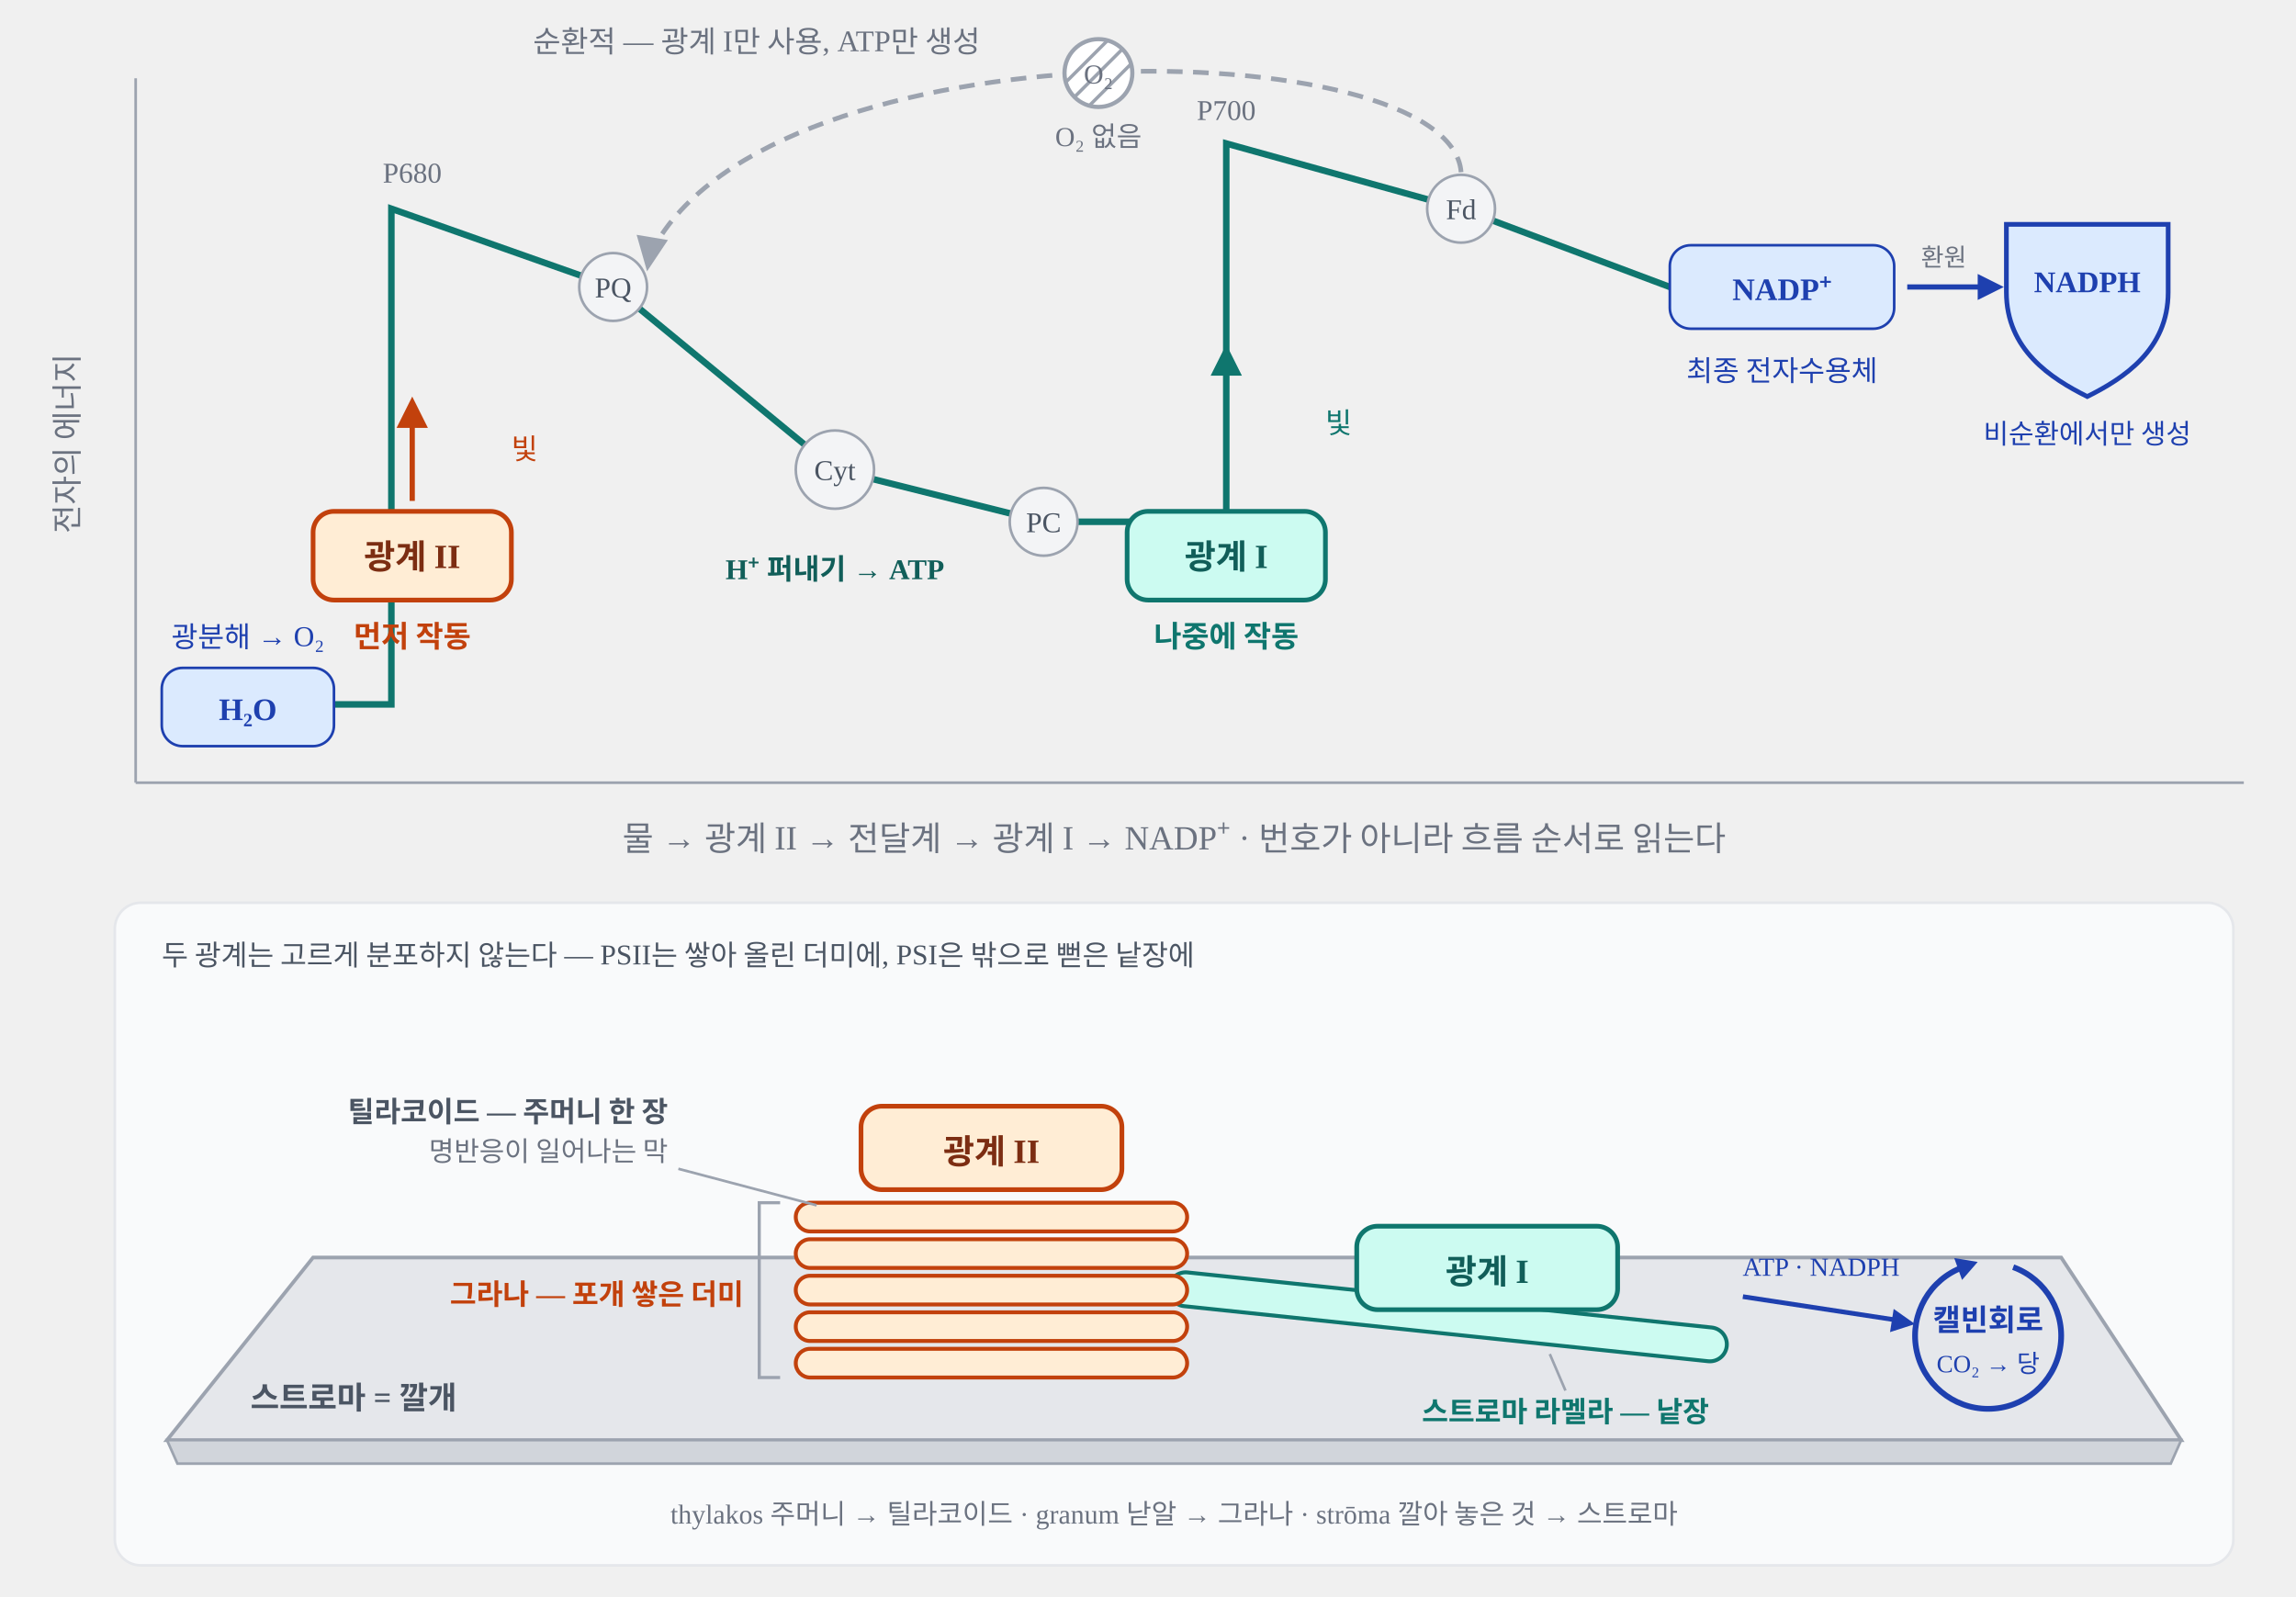
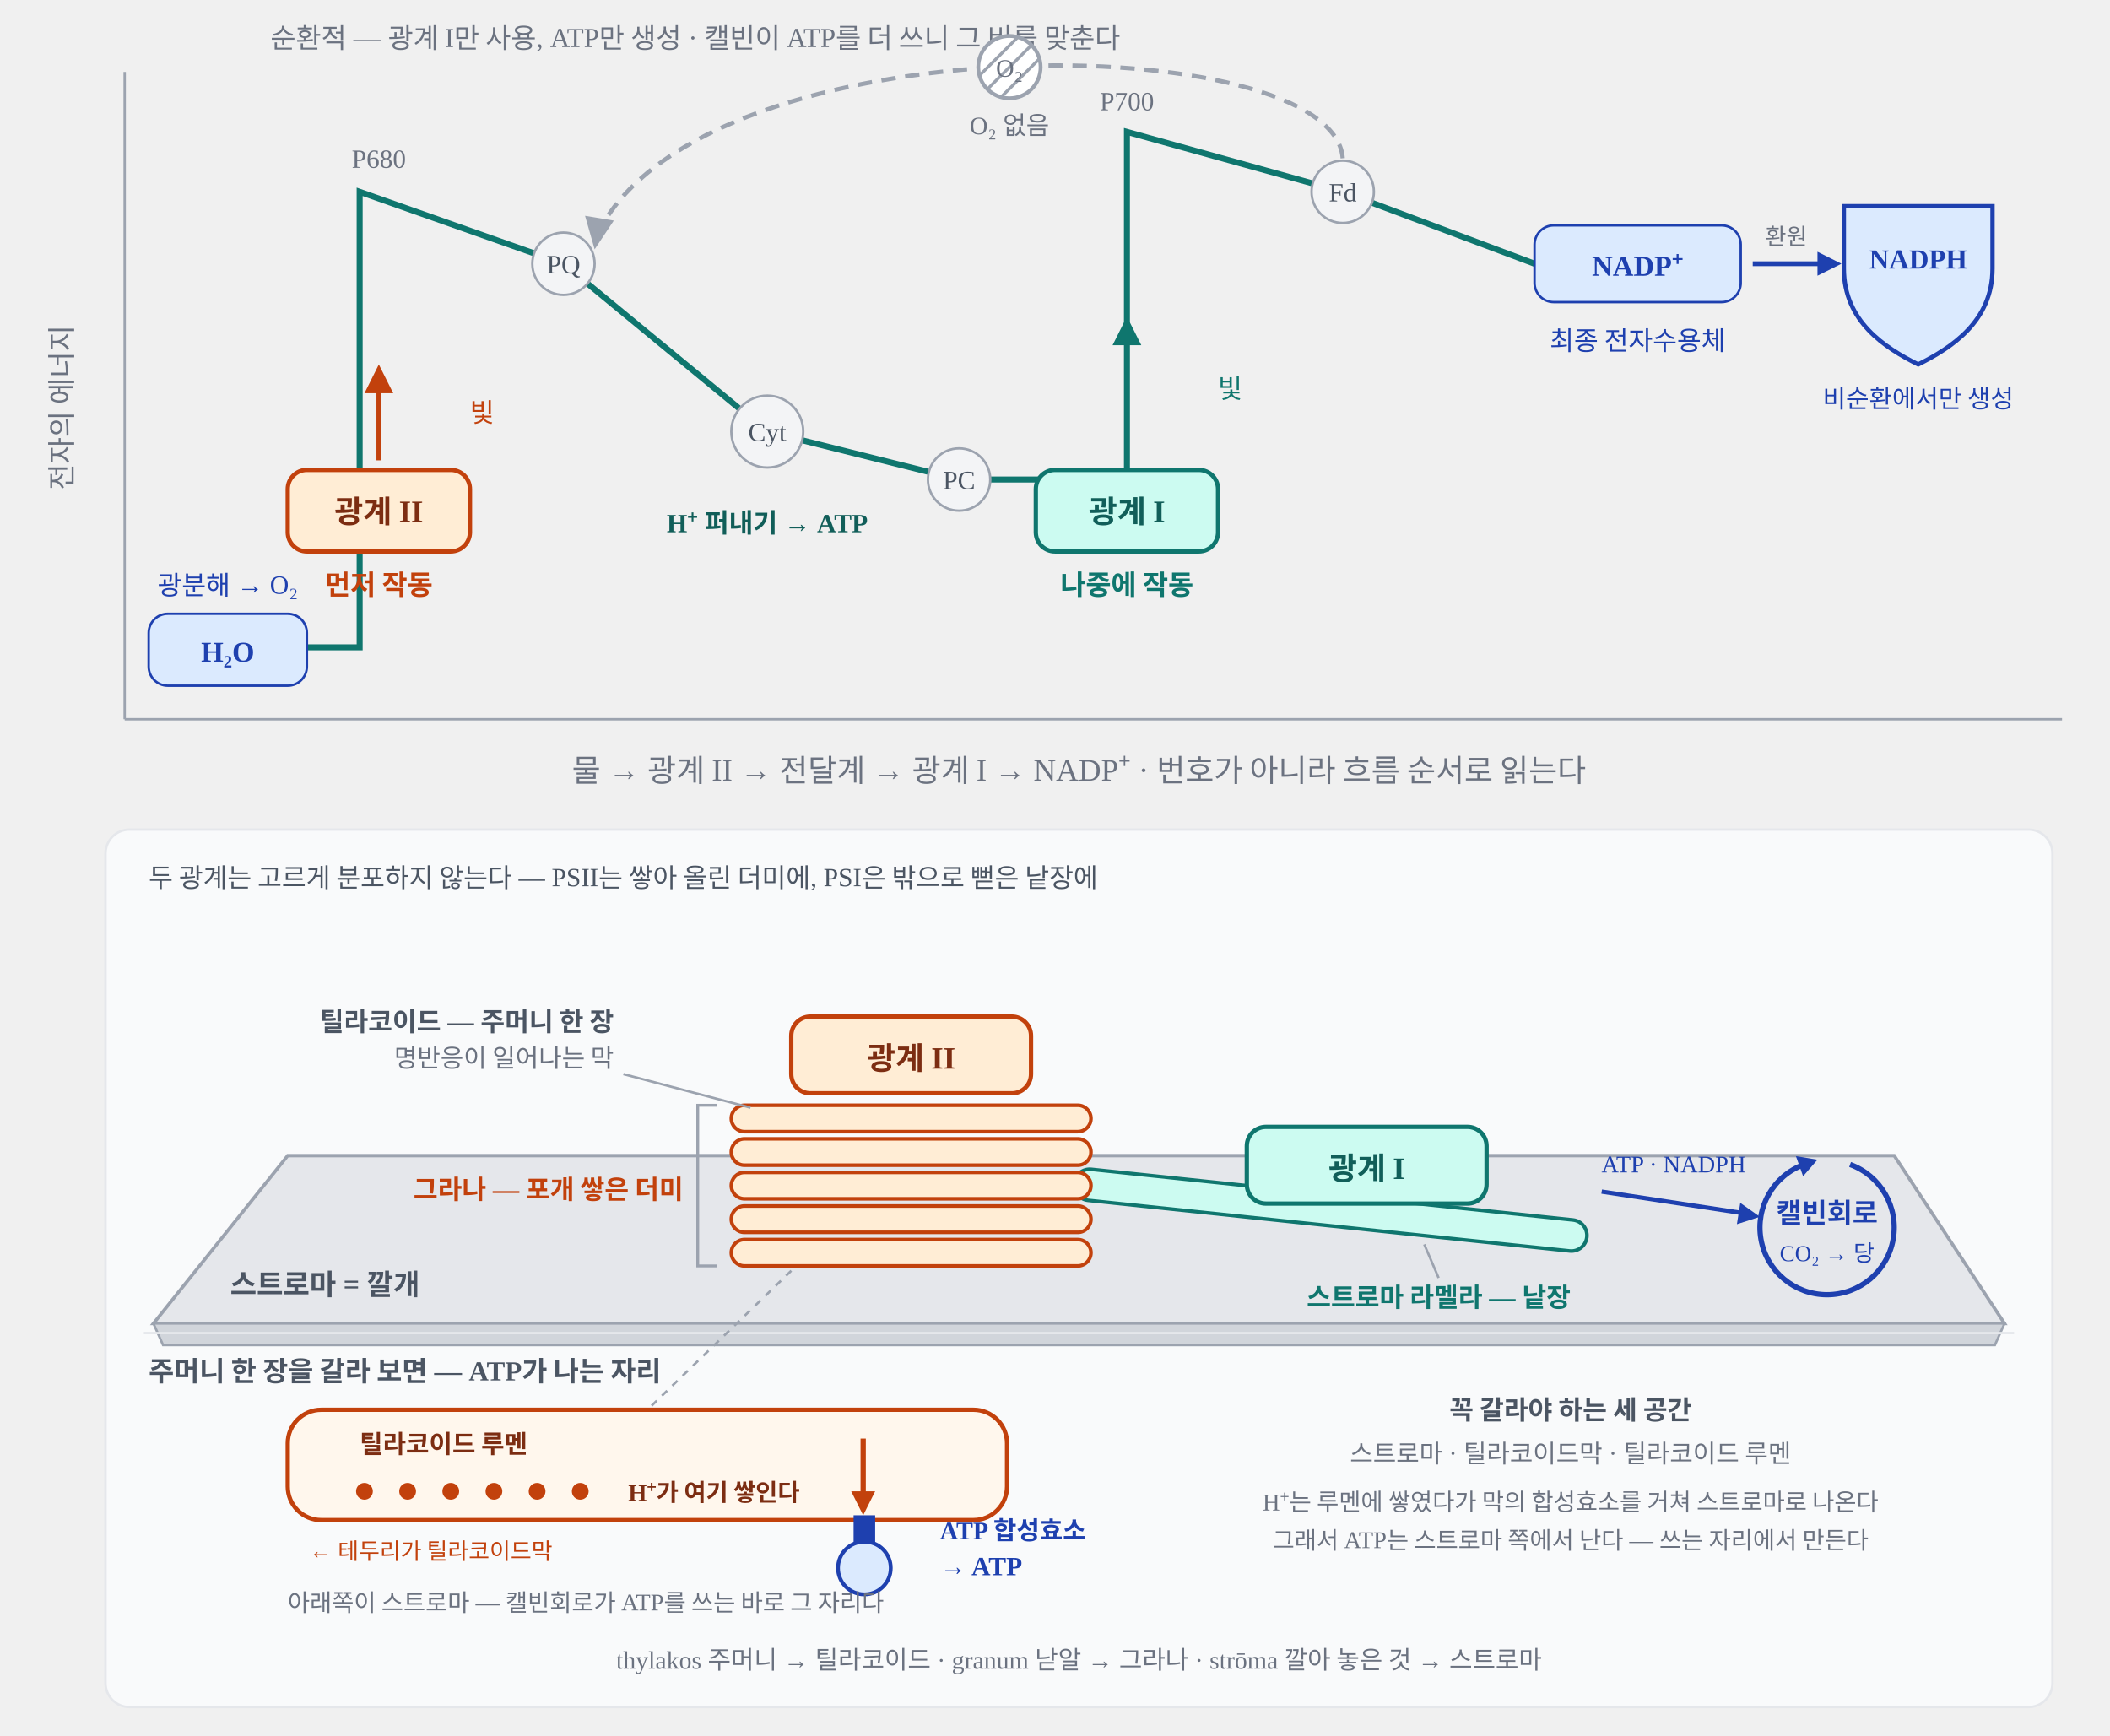
- <svg viewBox="0 0 880 612" role="img" aria-labelledby="t3 d3d">
+ <svg viewBox="0 0 880 724" role="img" aria-labelledby="t3 d3d">
  <line x1="52" y1="30" x2="52" y2="300" stroke="#9CA3AF" />
  <text x="30" y="170" font-size="12" fill="#6B7280" transform="rotate(-90 30 170)" text-anchor="middle">전자의 에너지</text>
  <line x1="52" y1="300" x2="860" y2="300" stroke="#9CA3AF" />
  <polyline points="95,270 150,270 150,80 235,110 320,180 400,200 470,200 470,55 560,80 640,110 700,110" fill="none" stroke="#0F766E" stroke-width="2.5" />
  <rect x="62" y="256" width="66" height="30" rx="8" fill="#DBEAFE" stroke="#1E40AF" />
  <text x="95" y="276" text-anchor="middle" font-size="12" font-weight="700" fill="#1E40AF">H₂O</text>
  <text x="95" y="248" text-anchor="middle" font-size="11" fill="#1E40AF">광분해 → O₂</text>
  <rect x="120" y="196" width="76" height="34" rx="8" fill="#FFEDD5" stroke="#C2410C" stroke-width="1.8" />
  <text x="158" y="218" text-anchor="middle" font-size="13" font-weight="700" fill="#7C2D12">광계 II</text>
  <text x="158" y="248" text-anchor="middle" font-size="11.5" font-weight="700" fill="#C2410C">먼저 작동</text>
  <text x="158" y="70" text-anchor="middle" font-size="11" fill="#6B7280">P680</text>
  <g stroke="#C2410C" stroke-width="2">
    <line x1="158" y1="192" x2="158" y2="160" />
  </g>
  <polygon points="158,152 152,164 164,164" fill="#C2410C" />
  <text x="196" y="176" font-size="11" fill="#C2410C">빛</text>
  <g font-size="11" fill="#4B5563" text-anchor="middle">
    <circle cx="235" cy="110" r="13" fill="#F3F4F6" stroke="#9CA3AF" />
    <text x="235" y="114">PQ</text>
    <circle cx="320" cy="180" r="15" fill="#F3F4F6" stroke="#9CA3AF" />
    <text x="320" y="184">Cyt</text>
    <circle cx="400" cy="200" r="13" fill="#F3F4F6" stroke="#9CA3AF" />
    <text x="400" y="204">PC</text>
  </g>
  <text x="320" y="222" text-anchor="middle" font-size="11" font-weight="700" fill="#115E59">H⁺ 퍼내기 → ATP</text>
  <rect x="432" y="196" width="76" height="34" rx="8" fill="#CCFBF1" stroke="#0F766E" stroke-width="1.8" />
  <text x="470" y="218" text-anchor="middle" font-size="13" font-weight="700" fill="#115E59">광계 I</text>
  <text x="470" y="248" text-anchor="middle" font-size="11.5" font-weight="700" fill="#0F766E">나중에 작동</text>
  <text x="470" y="46" text-anchor="middle" font-size="11" fill="#6B7280">P700</text>
  <g stroke="#0F766E" stroke-width="2">
    <line x1="470" y1="192" x2="470" y2="140" />
  </g>
  <polygon points="470,132 464,144 476,144" fill="#0F766E" />
  <text x="508" y="166" font-size="11" fill="#0F766E">빛</text>
  <circle cx="560" cy="80" r="13" fill="#F3F4F6" stroke="#9CA3AF" />
  <text x="560" y="84" text-anchor="middle" font-size="11" fill="#4B5563">Fd</text>
  <rect x="640" y="94" width="86" height="32" rx="8" fill="#DBEAFE" stroke="#1E40AF" />
  <text x="683" y="115" text-anchor="middle" font-size="12" font-weight="700" fill="#1E40AF">NADP⁺</text>
  <text x="683" y="146" text-anchor="middle" font-size="11" fill="#1E40AF">최종 전자수용체</text>
  <line x1="731" y1="110" x2="759" y2="110" stroke="#1E40AF" stroke-width="2" />
  <polygon points="768,110 758,105 758,115" fill="#1E40AF" />
  <text x="745" y="102" text-anchor="middle" font-size="9.5" fill="#6B7280">환원</text>
  <path d="M 769 86 L 831 86 L 831 112 C 831 134, 814 145, 800 152 C 786 145, 769 134, 769 112 Z" fill="#DBEAFE" stroke="#1E40AF" stroke-width="1.8" />
  <text x="800" y="112" text-anchor="middle" font-size="11.5" font-weight="700" fill="#1E40AF">NADPH</text>
  <text x="800" y="170" text-anchor="middle" font-size="10.5" fill="#1E40AF">비순환에서만 생성</text>
  <path d="M 560 66 C 556 12, 296 8, 250 96" fill="none" stroke="#9CA3AF" stroke-width="1.8" stroke-dasharray="6 4" />
  <polygon points="248,104 256,92 244,90" fill="#9CA3AF" />
-   <text x="290" y="20" text-anchor="middle" font-size="11.5" fill="#6B7280">순환적 — 광계 I만 사용, ATP만 생성</text>
+   <text x="290" y="20" text-anchor="middle" font-size="11.5" fill="#6B7280">순환적 — 광계 I만 사용, ATP만 생성 · 캘빈이 ATP를 더 쓰니 그 비를 맞춘다</text>
  <clipPath id="cxo2d3">
    <circle cx="421" cy="28" r="13" />
  </clipPath>
  <circle cx="421" cy="28" r="13" fill="#FFFFFF" stroke="#9CA3AF" stroke-width="1.6" />
  <g clip-path="url(#cxo2d3)" stroke="#9CA3AF" stroke-width="1.3">
    <line x1="406" y1="43" x2="436" y2="13" />
    <line x1="406" y1="34" x2="427" y2="13" />
    <line x1="415" y1="43" x2="436" y2="22" />
  </g>
  <text x="421" y="32" text-anchor="middle" font-size="10.5" fill="#6B7280">O₂</text>
  <text x="421" y="56" text-anchor="middle" font-size="10.5" fill="#6B7280">O₂ 없음</text>
  <text x="450" y="326" text-anchor="middle" font-size="13" fill="#6B7280">물 → 광계 II → 전달계 → 광계 I → NADP⁺ · 번호가 아니라 흐름 순서로 읽는다</text>
-   <rect x="44" y="346" width="812" height="254" rx="10" fill="#F9FAFB" stroke="#E5E7EB" />
+   <rect x="44" y="346" width="812" height="366" rx="10" fill="#F9FAFB" stroke="#E5E7EB" />
  <text x="62" y="370" font-size="11" fill="#4B5563">두 광계는 고르게 분포하지 않는다 — PSII는 쌓아 올린 더미에, PSI은 밖으로 뻗은 낱장에</text>
  <path d="M 120 482 L 790 482 L 836 552 L 64 552 Z" fill="#E5E7EB" stroke="#9CA3AF" stroke-width="1.4" />
  <path d="M 64 552 L 836 552 L 832 561 L 68 561 Z" fill="#D1D5DB" stroke="#9CA3AF" stroke-width="1" />
  <text x="96" y="540" font-size="12" font-weight="700" fill="#4B5563">스트로마 = 깔개</text>
  <rect x="448" y="487" width="215" height="13" rx="6.5" transform="rotate(6 448 493.5)" fill="#CCFBF1" stroke="#0F766E" stroke-width="1.5" />
  <g fill="#FFEDD5" stroke="#C2410C" stroke-width="1.5">
    <rect x="305" y="517" width="150" height="11" rx="5.5" />
    <rect x="305" y="503" width="150" height="11" rx="5.5" />
    <rect x="305" y="489" width="150" height="11" rx="5.5" />
    <rect x="305" y="475" width="150" height="11" rx="5.5" />
    <rect x="305" y="461" width="150" height="11" rx="5.5" />
  </g>
  <path d="M 299 461 L 291 461 L 291 528 L 299 528" fill="none" stroke="#9CA3AF" stroke-width="1.2" />
  <text x="285" y="500" text-anchor="end" font-size="11" font-weight="700" fill="#C2410C">그라나 — 포개 쌓은 더미</text>
  <line x1="260" y1="448" x2="313" y2="462" stroke="#9CA3AF" stroke-width="1" />
  <text x="256" y="430" text-anchor="end" font-size="11" font-weight="700" fill="#4B5563">틸라코이드 — 주머니 한 장</text>
  <text x="256" y="445" text-anchor="end" font-size="10.5" fill="#6B7280">명반응이 일어나는 막</text>
  <rect x="330" y="424" width="100" height="32" rx="8" fill="#FFEDD5" stroke="#C2410C" stroke-width="1.8" />
  <text x="380" y="446" text-anchor="middle" font-size="13" font-weight="700" fill="#7C2D12">광계 II</text>
  <rect x="520" y="470" width="100" height="32" rx="8" fill="#CCFBF1" stroke="#0F766E" stroke-width="1.8" />
  <text x="570" y="492" text-anchor="middle" font-size="13" font-weight="700" fill="#115E59">광계 I</text>
  <line x1="600" y1="533" x2="594" y2="519" stroke="#9CA3AF" stroke-width="1" />
  <text x="600" y="545" text-anchor="middle" font-size="11" font-weight="700" fill="#0F766E">스트로마 라멜라 — 낱장</text>
  <path d="M 771.6 485.7 A 28 28 0 1 1 752.4 485.7" fill="none" stroke="#1E40AF" stroke-width="2.2" />
  <polygon points="758,483.7 752,490.6 749,482.2" fill="#1E40AF" />
  <text x="762" y="510" text-anchor="middle" font-size="11.5" font-weight="700" fill="#1E40AF">캘빈회로</text>
  <text x="762" y="526" text-anchor="middle" font-size="9.5" fill="#1E40AF">CO₂ → 당</text>
  <line x1="668" y1="497" x2="727" y2="506" stroke="#1E40AF" stroke-width="1.8" />
  <polygon points="734,507.5 724.4,510.6 725.8,501.7" fill="#1E40AF" />
  <text x="698" y="489" text-anchor="middle" font-size="10" fill="#1E40AF">ATP · NADPH</text>
-   <text x="450" y="584" text-anchor="middle" font-size="10.5" fill="#6B7280">thylakos 주머니 → 틸라코이드 · granum 낟알 → 그라나 · strōma 깔아 놓은 것 → 스트로마</text>
+   <line x1="60" y1="556" x2="840" y2="556" stroke="#E5E7EB" />
+   <text x="62" y="576" font-size="11.5" font-weight="700" fill="#4B5563">주머니 한 장을 갈라 보면 — ATP가 나는 자리</text>
+   <line x1="330" y1="530" x2="270" y2="588" stroke="#9CA3AF" stroke-width="1" stroke-dasharray="3 3" />
+   <rect x="120" y="588" width="300" height="46" rx="14" fill="#FFF7ED" stroke="#C2410C" stroke-width="1.8" />
+   <text x="150" y="606" font-size="10.5" font-weight="700" fill="#7C2D12">틸라코이드 루멘</text>
+   <g fill="#C2410C">
+     <circle cx="152" cy="622" r="3.5" />
+     <circle cx="170" cy="622" r="3.5" />
+     <circle cx="188" cy="622" r="3.5" />
+     <circle cx="206" cy="622" r="3.5" />
+     <circle cx="224" cy="622" r="3.5" />
+     <circle cx="242" cy="622" r="3.5" />
+   </g>
+   <text x="262" y="626" font-size="10" font-weight="700" fill="#7C2D12">H⁺가 여기 쌓인다</text>
+   <text x="129" y="650" font-size="9.5" fill="#C2410C">← 테두리가 틸라코이드막</text>
+   <line x1="360" y1="600" x2="360" y2="624" stroke="#C2410C" stroke-width="2.2" />
+   <polygon points="360,632 355,622 365,622" fill="#C2410C" />
+   <rect x="356" y="632" width="9" height="12" fill="#1E40AF" />
+   <circle cx="360.5" cy="654" r="11" fill="#DBEAFE" stroke="#1E40AF" stroke-width="1.6" />
+   <text x="392" y="642" font-size="10.5" font-weight="700" fill="#1E40AF">ATP 합성효소</text>
+   <text x="392" y="657" font-size="11" font-weight="700" fill="#1E40AF">→ ATP</text>
+   <text x="120" y="672" font-size="10" fill="#6B7280">아래쪽이 스트로마 — 캘빈회로가 ATP를 쓰는 바로 그 자리다</text>
+   <text x="655" y="592" text-anchor="middle" font-size="11" font-weight="700" fill="#4B5563">꼭 갈라야 하는 세 공간</text>
+   <text x="655" y="610" text-anchor="middle" font-size="10.5" fill="#6B7280">스트로마 · 틸라코이드막 · 틸라코이드 루멘</text>
+   <text x="655" y="630" text-anchor="middle" font-size="10" fill="#6B7280">H⁺는 루멘에 쌓였다가 막의 합성효소를 거쳐 스트로마로 나온다</text>
+   <text x="655" y="646" text-anchor="middle" font-size="10" fill="#6B7280">그래서 ATP는 스트로마 쪽에서 난다 — 쓰는 자리에서 만든다</text>
+   <text x="450" y="696" text-anchor="middle" font-size="10.5" fill="#6B7280">thylakos 주머니 → 틸라코이드 · granum 낟알 → 그라나 · strōma 깔아 놓은 것 → 스트로마</text>
</svg>
